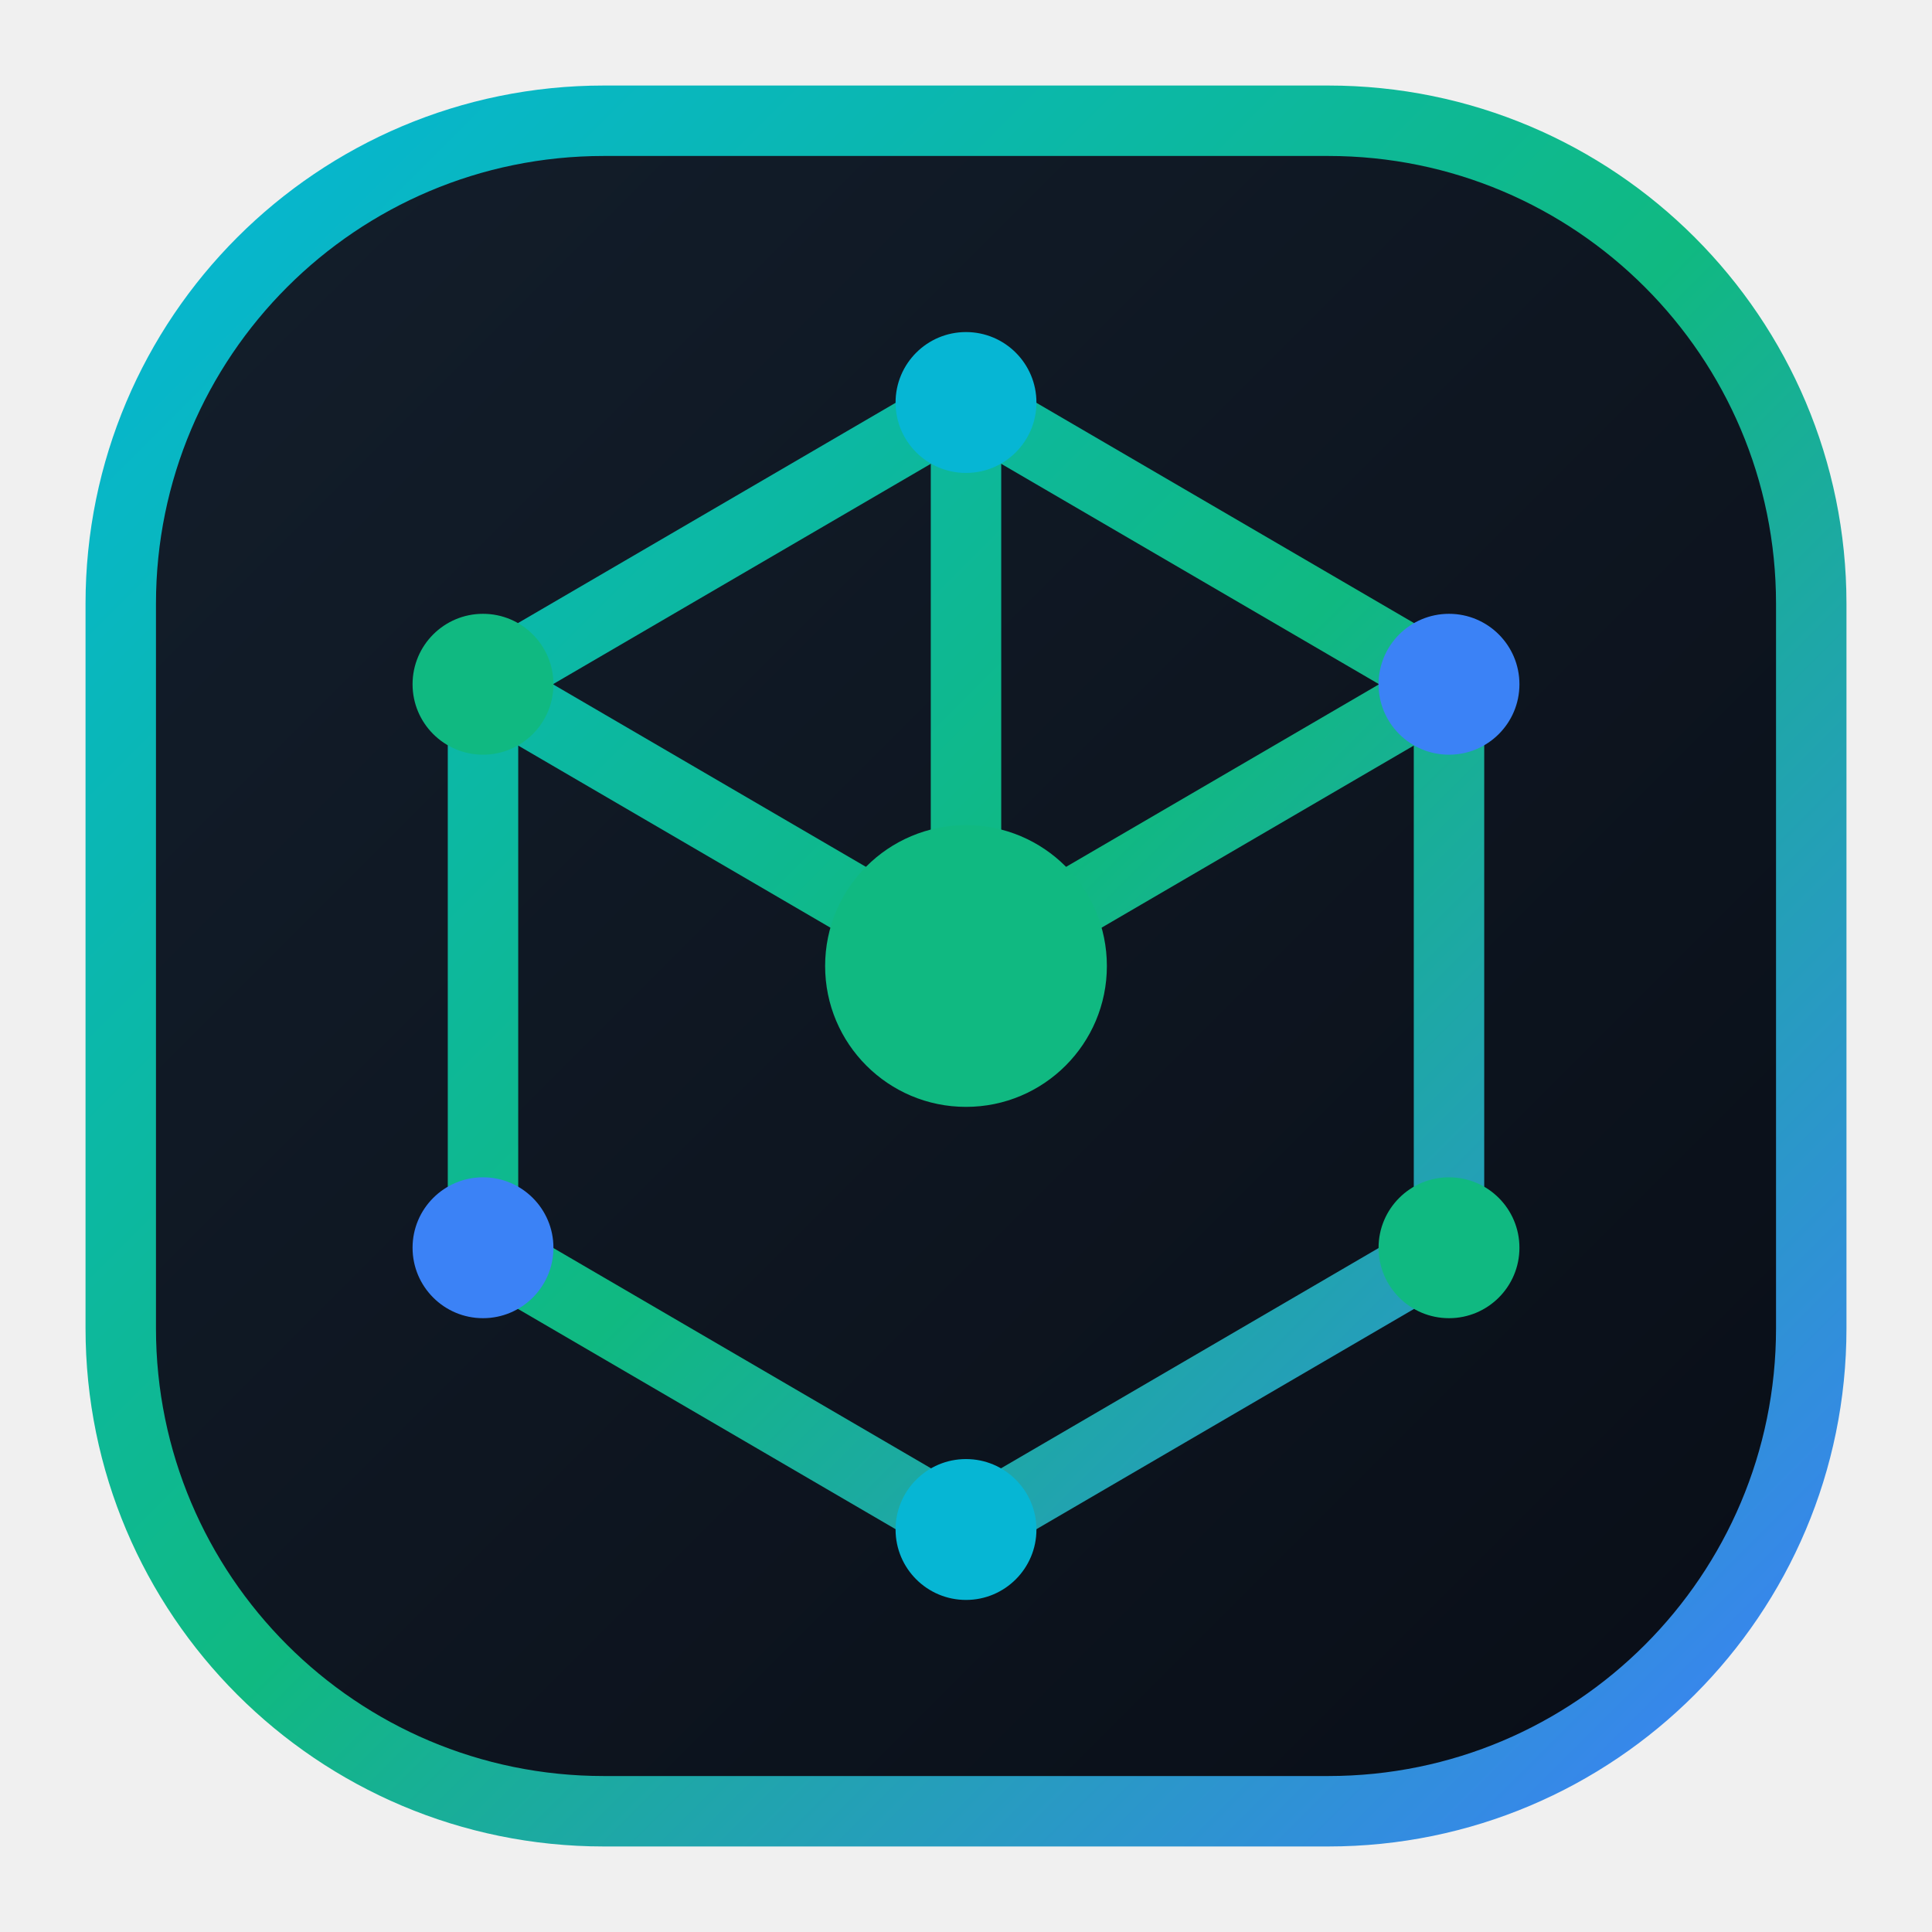
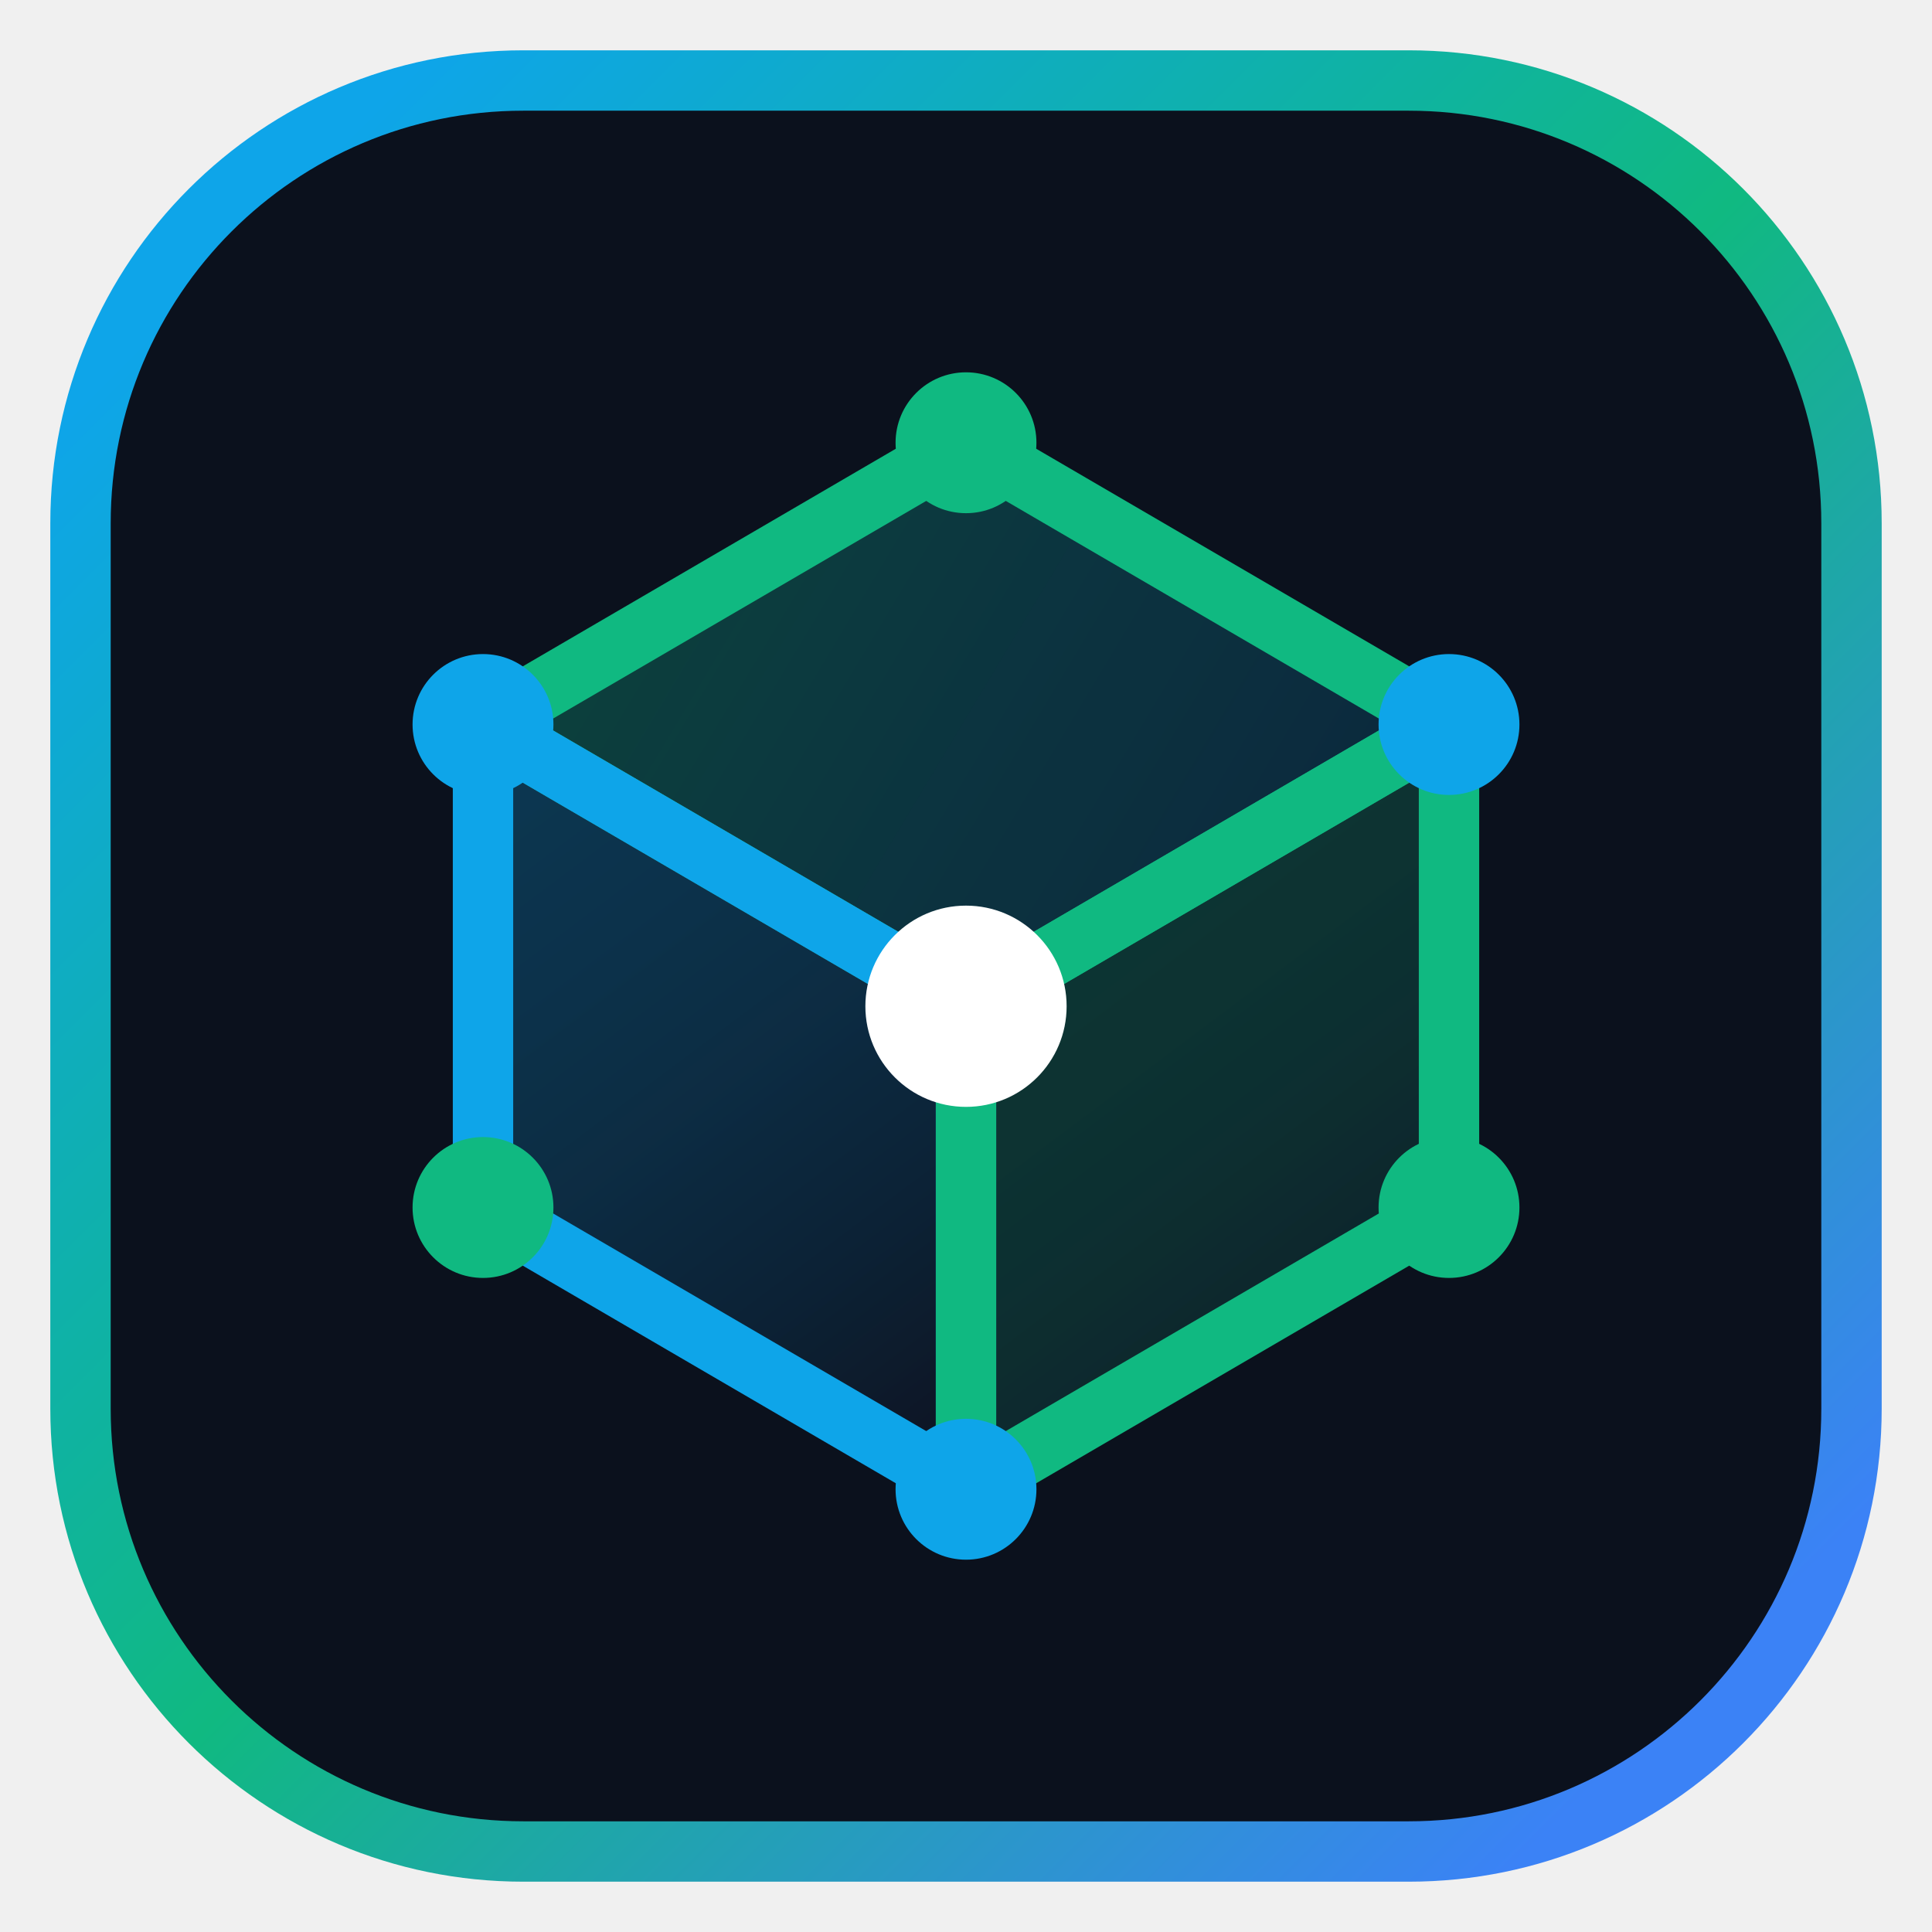
<svg xmlns="http://www.w3.org/2000/svg" viewBox="0 0 48 48" fill="none" role="img" aria-label="Provenance Register Logo">
  <defs>
-     <linearGradient id="brandGrad" x1="4" y1="4" x2="44" y2="44" gradientUnits="userSpaceOnUse">
-       <stop stop-color="#06B6D4" />
+     <linearGradient id="brandBorder" x1="6" y1="6" x2="42" y2="42" gradientUnits="userSpaceOnUse">
+       <stop stop-color="#0EA5E9" />
      <stop offset="0.5" stop-color="#10B981" />
      <stop offset="1" stop-color="#3B82F6" />
    </linearGradient>
-     <linearGradient id="bgGrad" x1="4" y1="4" x2="44" y2="44" gradientUnits="userSpaceOnUse">
-       <stop stop-color="#131E2B" />
-       <stop offset="1" stop-color="#090E17" />
+     <linearGradient id="cubeTop" x1="14" y1="12" x2="34" y2="24" gradientUnits="userSpaceOnUse">
+       <stop stop-color="#10B981" stop-opacity="0.3" />
+       <stop offset="1" stop-color="#0EA5E9" stop-opacity="0.15" />
+     </linearGradient>
+     <linearGradient id="cubeLeft" x1="12" y1="20" x2="24" y2="36" gradientUnits="userSpaceOnUse">
+       <stop stop-color="#0EA5E9" stop-opacity="0.25" />
+       <stop offset="1" stop-color="#0F172A" stop-opacity="0.4" />
+     </linearGradient>
+     <linearGradient id="cubeRight" x1="24" y1="20" x2="36" y2="36" gradientUnits="userSpaceOnUse">
+       <stop stop-color="#10B981" stop-opacity="0.2" />
+       <stop offset="1" stop-color="#0F172A" stop-opacity="0.5" />
    </linearGradient>
  </defs>
-   <rect x="3" y="3" width="42" height="42" rx="12" fill="url(#bgGrad)" stroke="url(#brandGrad)" stroke-width="1.75" />
-   <path d="M24 10L36 17V31L24 38L12 31V17L24 10Z" stroke="url(#brandGrad)" stroke-width="1.75" stroke-linejoin="round" />
-   <path d="M24 10V24M36 17L24 24M12 17L24 24" stroke="url(#brandGrad)" stroke-width="1.75" stroke-linejoin="round" />
-   <circle cx="24" cy="24" r="3.5" fill="#10B981" />
-   <circle cx="24" cy="10" r="1.75" fill="#06B6D4" />
-   <circle cx="36" cy="17" r="1.75" fill="#3B82F6" />
-   <circle cx="36" cy="31" r="1.75" fill="#10B981" />
-   <circle cx="24" cy="38" r="1.75" fill="#06B6D4" />
-   <circle cx="12" cy="31" r="1.75" fill="#3B82F6" />
-   <circle cx="12" cy="17" r="1.75" fill="#10B981" />
+   <rect x="2" y="2" width="44" height="44" rx="11" fill="#0B111D" stroke="url(#brandBorder)" stroke-width="1.5" />
+   <path d="M24 11L36 18L24 25L12 18L24 11Z" fill="url(#cubeTop)" stroke="#10B981" stroke-width="1.5" stroke-linejoin="round" />
+   <path d="M12 18L24 25V37L12 30V18Z" fill="url(#cubeLeft)" stroke="#0EA5E9" stroke-width="1.5" stroke-linejoin="round" />
+   <path d="M24 25L36 18V30L24 37V25Z" fill="url(#cubeRight)" stroke="#10B981" stroke-width="1.5" stroke-linejoin="round" />
+   <circle cx="24" cy="25" r="2.5" fill="#FFFFFF" />
+   <circle cx="24" cy="11" r="1.75" fill="#10B981" />
+   <circle cx="36" cy="18" r="1.75" fill="#0EA5E9" />
+   <circle cx="36" cy="30" r="1.75" fill="#10B981" />
+   <circle cx="24" cy="37" r="1.75" fill="#0EA5E9" />
+   <circle cx="12" cy="30" r="1.75" fill="#10B981" />
+   <circle cx="12" cy="18" r="1.75" fill="#0EA5E9" />
</svg>
